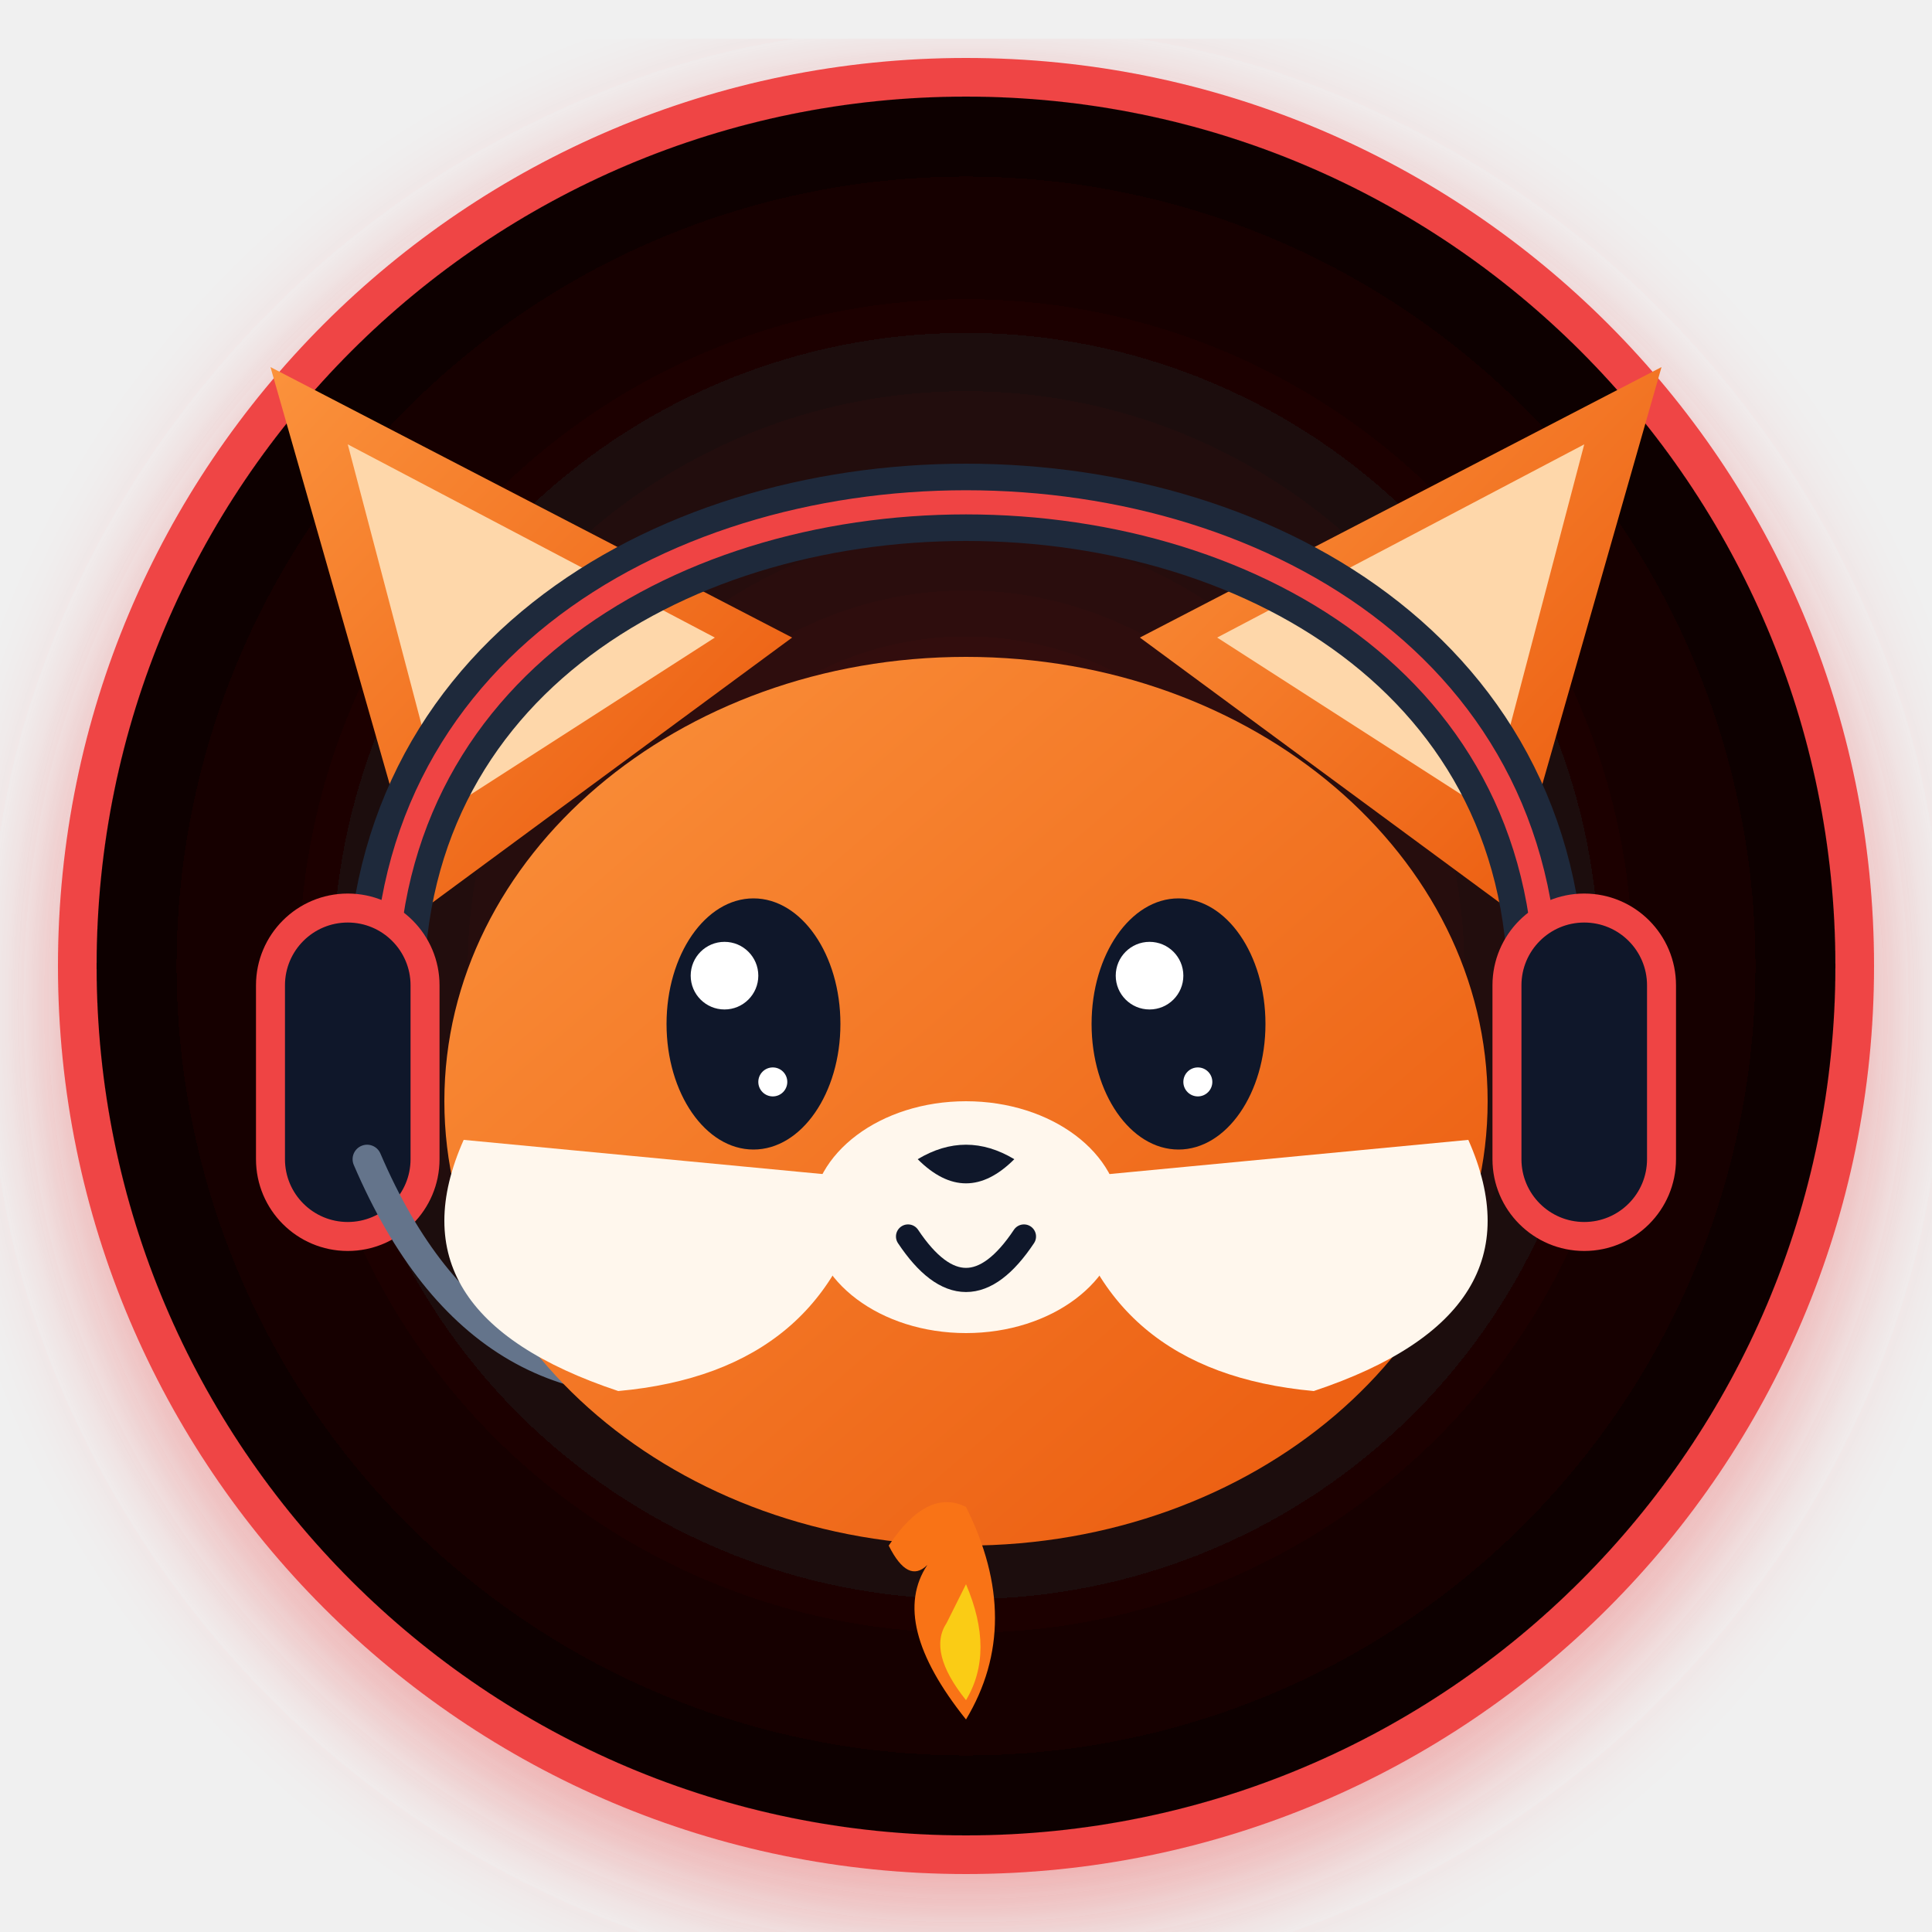
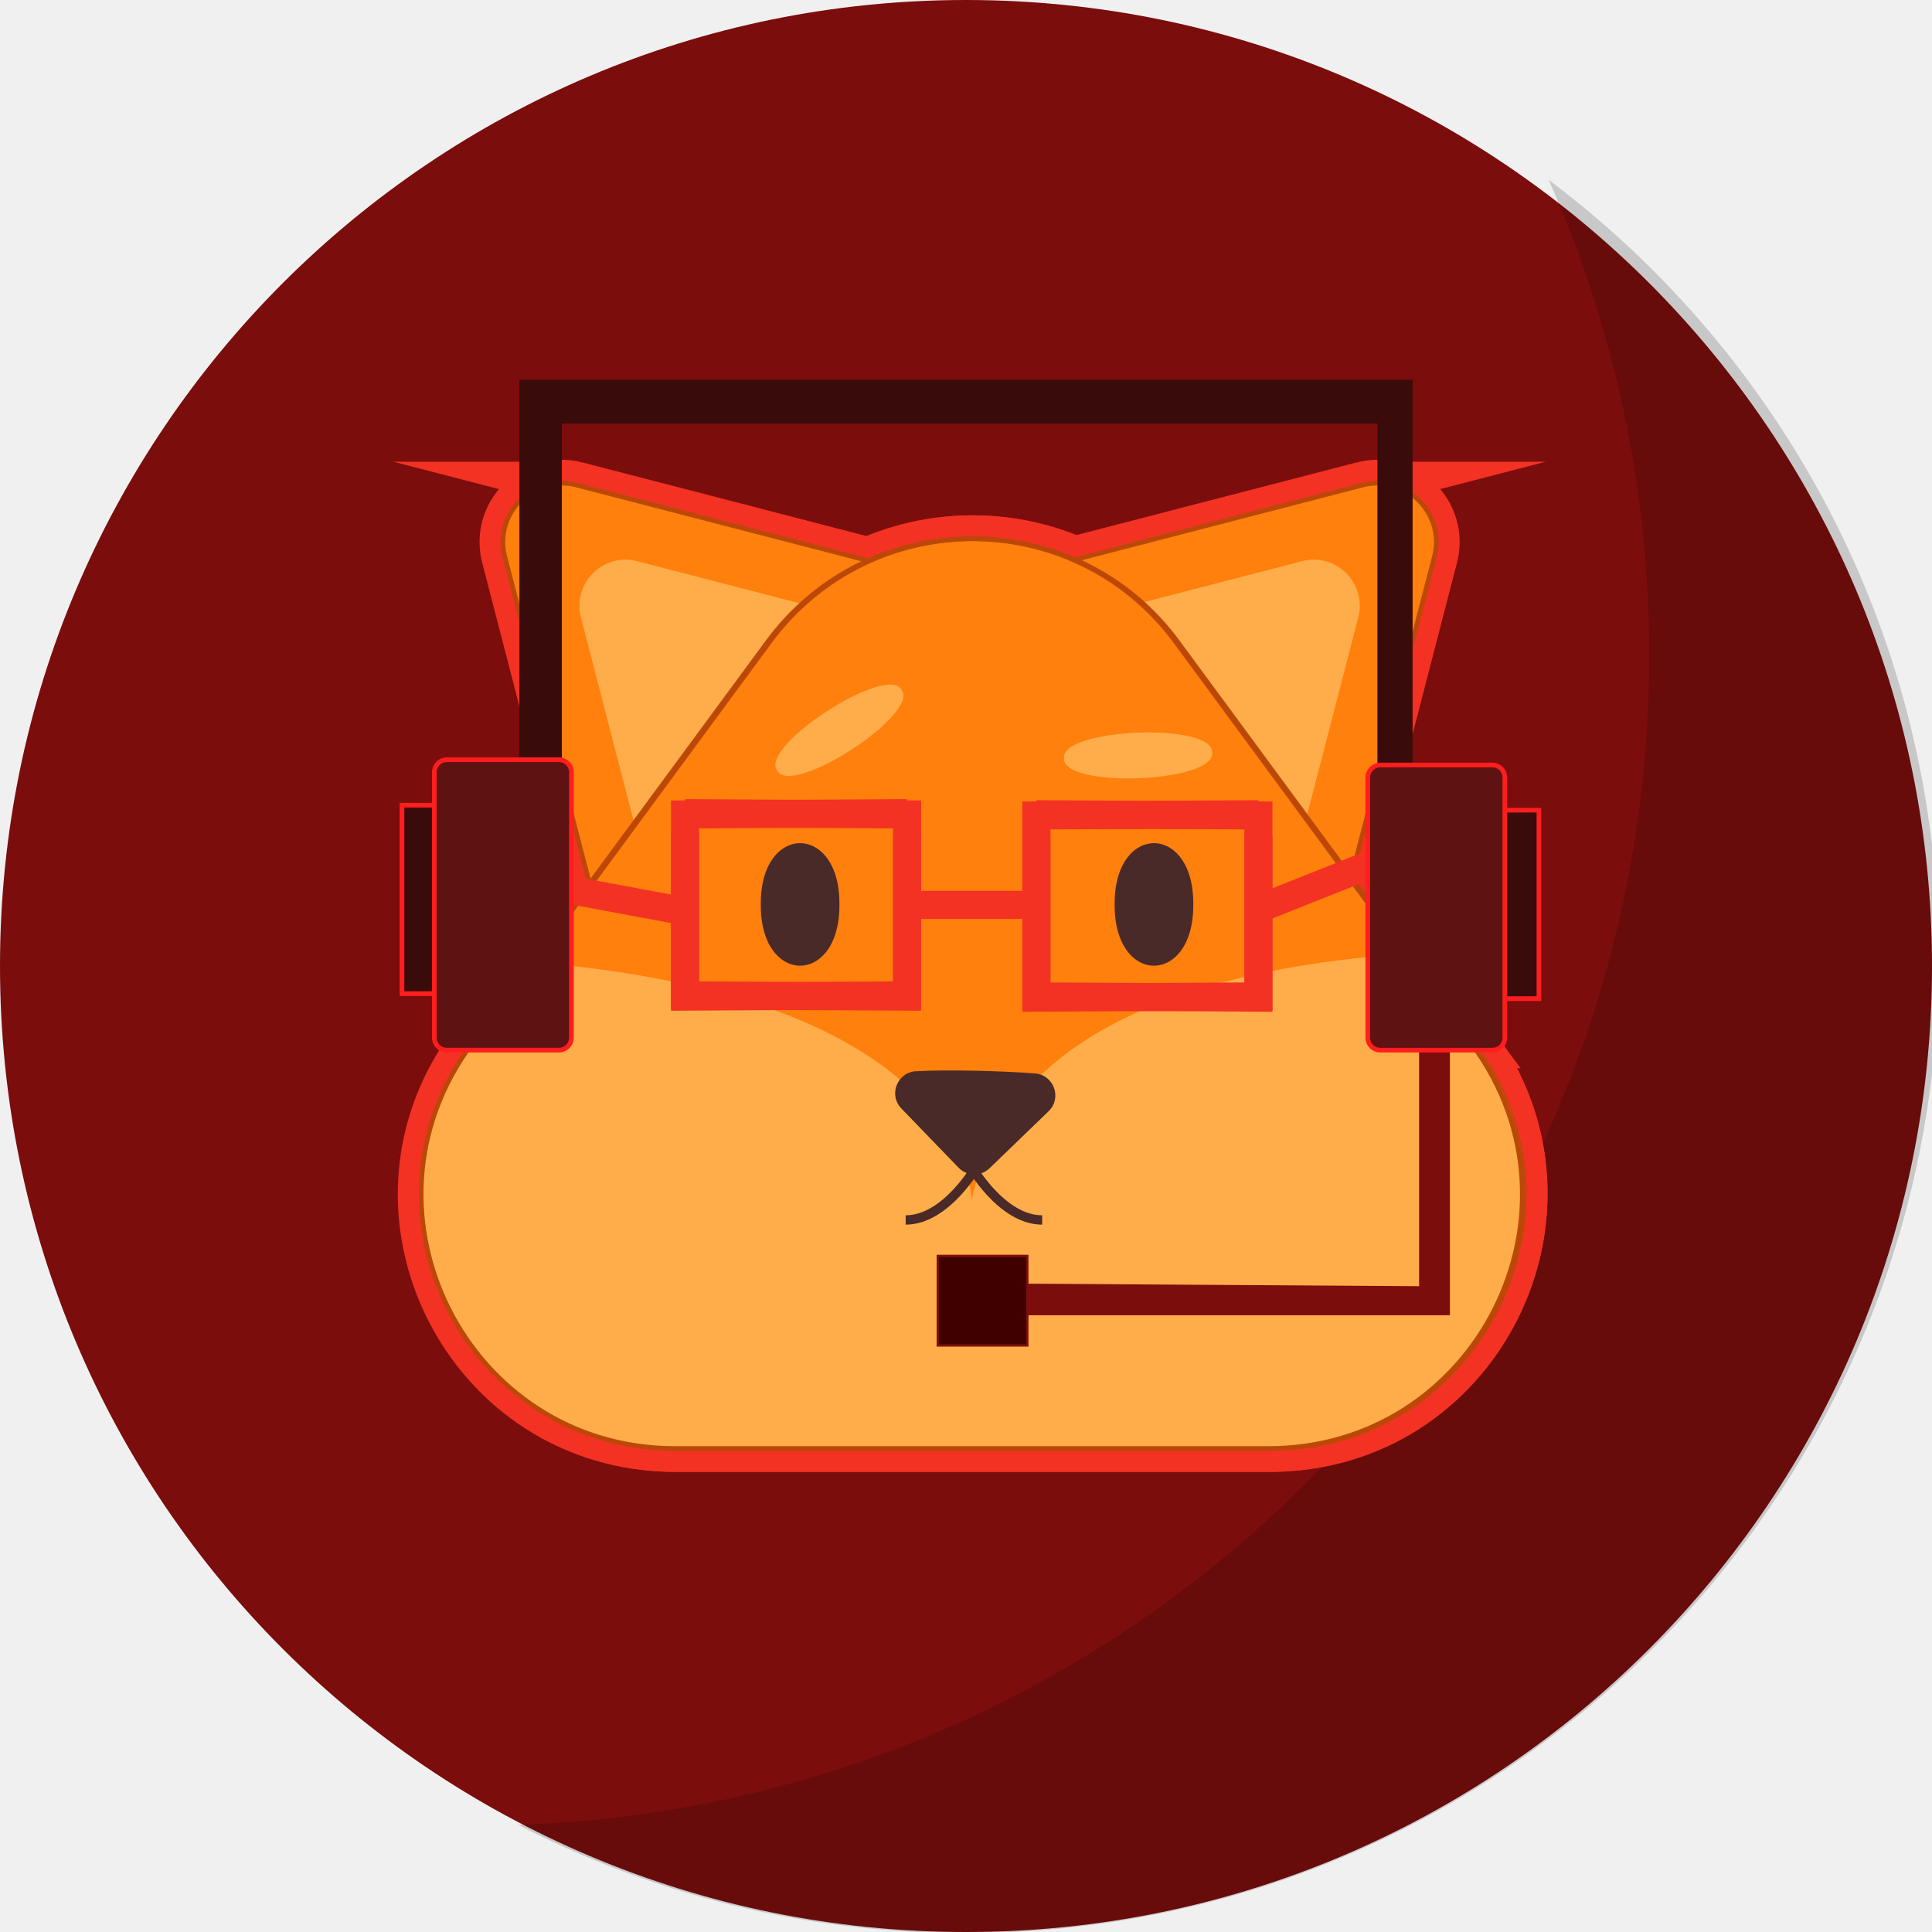
- <svg xmlns="http://www.w3.org/2000/svg" viewBox="0 0 200 200" width="200" height="200">
+ <svg xmlns="http://www.w3.org/2000/svg" viewBox="1479.29 318.75 413.14 413.14">
  <defs>
-     <radialGradient id="bg-gamer" cx="50%" cy="50%" r="50%">
-       <stop offset="0%" stop-color="#450a0a" />
-       <stop offset="100%" stop-color="#0a0505" />
-     </radialGradient>
-     <linearGradient id="fur-gamer" x1="0%" y1="0%" x2="100%" y2="100%">
-       <stop offset="0%" stop-color="#fb923c" />
-       <stop offset="100%" stop-color="#ea580c" />
-     </linearGradient>
-     <filter id="glow-gamer" x="-20%" y="-20%" width="140%" height="140%">
-       <feDropShadow dx="0" dy="4" stdDeviation="6" flood-color="#ef4444" flood-opacity="0.45" />
-     </filter>
+     <style>
+       .cls-1 {
+         fill: #492a28;
+       }
+ 
+       .cls-2 {
+         fill: #3f0000;
+       }
+ 
+       .cls-2, .cls-3, .cls-4, .cls-5, .cls-6, .cls-7, .cls-8, .cls-9, .cls-10, .cls-11 {
+         stroke-miterlimit: 10;
+       }
+ 
+       .cls-2, .cls-9 {
+         stroke: #7c0d0d;
+         stroke-width: .5px;
+       }
+ 
+       .cls-12, .cls-9 {
+         fill: #7c0d0d;
+       }
+ 
+       .cls-3, .cls-4 {
+         stroke: #bc4808;
+       }
+ 
+       .cls-3, .cls-5, .cls-6 {
+         fill: none;
+       }
+ 
+       .cls-4 {
+         fill: #ff800d;
+       }
+ 
+       .cls-5 {
+         stroke-width: 6px;
+       }
+ 
+       .cls-5, .cls-11 {
+         stroke: #f33223;
+       }
+ 
+       .cls-6 {
+         stroke: #492a28;
+       }
+ 
+       .cls-6, .cls-7 {
+         stroke-width: 2px;
+       }
+ 
+       .cls-13 {
+         fill: #ffad4a;
+       }
+ 
+       .cls-7 {
+         stroke: #3a0b0b;
+       }
+ 
+       .cls-7, .cls-10 {
+         fill: #3a0b0b;
+       }
+ 
+       .cls-8 {
+         fill: #5e1212;
+       }
+ 
+       .cls-8, .cls-10 {
+         stroke: #ff1d1d;
+       }
+ 
+       .cls-14 {
+         fill: #232221;
+       }
+ 
+       .cls-15 {
+         fill: #030000;
+         opacity: .17;
+       }
+ 
+       .cls-11 {
+         fill: #f33223;
+         stroke-width: 10px;
+       }
+     </style>
  </defs>
-   <circle cx="100" cy="100" r="92" fill="url(#bg-gamer)" stroke="#ef4444" stroke-width="4" filter="url(#glow-gamer)" />
-   <path d="M 44 94 L 28 38 L 82 66 Z" fill="url(#fur-gamer)" />
-   <path d="M 46 84 L 36 46 L 74 66 Z" fill="#fed7aa" />
-   <path d="M 156 94 L 172 38 L 118 66 Z" fill="url(#fur-gamer)" />
-   <path d="M 154 84 L 164 46 L 126 66 Z" fill="#fed7aa" />
-   <path d="M 40 106 C 36 34 164 34 160 106" fill="none" stroke="#1e293b" stroke-width="8" stroke-linecap="round" />
-   <path d="M 40 106 C 36 34 164 34 160 106" fill="none" stroke="#ef4444" stroke-width="2.5" stroke-linecap="round" />
-   <rect x="28" y="94" width="16" height="34" rx="8" fill="#0f172a" stroke="#ef4444" stroke-width="3" />
-   <rect x="156" y="94" width="16" height="34" rx="8" fill="#0f172a" stroke="#ef4444" stroke-width="3" />
-   <path d="M 38 120 Q 50 148 76 142" fill="none" stroke="#64748b" stroke-width="3" stroke-linecap="round" />
-   <circle cx="76" cy="142" r="4" fill="#ef4444" />
-   <ellipse cx="100" cy="114" rx="54" ry="46" fill="url(#fur-gamer)" />
-   <path d="M 48 118 Q 40 136 64 144 Q 86 142 90 122 Z" fill="#fff7ed" />
-   <path d="M 152 118 Q 160 136 136 144 Q 114 142 110 122 Z" fill="#fff7ed" />
-   <ellipse cx="78" cy="106" rx="9" ry="13" fill="#0f172a" />
-   <circle cx="75" cy="101" r="3.5" fill="#ffffff" />
-   <circle cx="80" cy="112" r="1.5" fill="#ffffff" />
-   <ellipse cx="122" cy="106" rx="9" ry="13" fill="#0f172a" />
-   <circle cx="119" cy="101" r="3.5" fill="#ffffff" />
-   <circle cx="124" cy="112" r="1.5" fill="#ffffff" />
-   <ellipse cx="100" cy="126" rx="16" ry="12" fill="#fff7ed" />
-   <path d="M 95 120 Q 100 117 105 120 Q 100 125 95 120 Z" fill="#0f172a" />
-   <path d="M 94 128 Q 100 137 106 128" fill="none" stroke="#0f172a" stroke-width="2.5" stroke-linecap="round" />
-   <path d="M 100 156 Q 106 168 100 178 Q 92 168 96 162 Q 94 164 92 160 Q 96 154 100 156 Z" fill="#f97316" />
-   <path d="M 100 164 Q 103 171 100 176 Q 96 171 98 168 Z" fill="#facc15" />
+   <g id="Capa_6" data-name="Capa 6">
+     <circle class="cls-12" cx="1685.86" cy="525.32" r="206.57" />
+     <g id="Capa_9" data-name="Capa 9">
+       <path class="cls-15" d="M1810.46,357.21c13.82,31.06,21.51,65.45,21.51,101.63,0,135.41-107.54,245.69-241.87,250.13,28.61,14.79,61.08,23.16,95.51,23.16,115.01,0,208.24-93.23,208.24-208.24,0-68.17-32.76-128.69-83.39-166.68Z" />
+       <path class="cls-14" d="M1606.98,503.77c38.82,2.3,52.8,24.5,54.29,26.03s-38.03-43.64-36.74-40.58" />
+       <path class="cls-14" d="M1606.98,503.77c38.82,2.3,52.8,24.5,54.29,26.03s-38.03-43.64-36.74-40.58" />
+     </g>
+   </g>
+   <g id="Capa_2" data-name="Capa 2">
+     <g>
+       <g>
+         <path class="cls-11" d="M1770.65,422.48l-70.18,18.19c-9.44,2.45-12.65,14.23-5.75,21.12l51.99,51.99c6.9,6.9,18.68,3.69,21.12-5.75l18.18-70.18c2.41-9.31-6.06-17.78-15.37-15.37Z" />
+         <path class="cls-11" d="M1757.71,438.76l-44.42,11.51c-7.39,1.92-9.91,11.14-4.51,16.54l32.91,32.91c5.4,5.4,14.63,2.89,16.54-4.51l11.51-44.42c1.89-7.29-4.75-13.93-12.04-12.04Z" />
+       </g>
+       <g>
+         <path class="cls-11" d="M1602.61,422.48l70.18,18.19c9.44,2.45,12.65,14.23,5.75,21.12l-51.99,51.99c-6.9,6.9-18.68,3.69-21.12-5.75l-18.18-70.18c-2.41-9.31,6.06-17.78,15.37-15.37Z" />
+         <path class="cls-11" d="M1615.55,438.76l44.42,11.51c7.39,1.92,9.91,11.14,4.51,16.54l-32.91,32.91c-5.4,5.4-14.63,2.89-16.54-4.51l-11.51-44.42c-1.89-7.29,4.75-13.93,12.04-12.04Z" />
+       </g>
+       <path class="cls-11" d="M1794.57,542.2l-63.46-86.19c-21.65-29.41-65.61-29.41-87.26,0l-44.67,60.67c2.09,2.89.81,8.14-3.86,8.14h-2.14l-12.8,17.38c-26.34,35.77-.8,86.3,43.63,86.3h126.92c44.43,0,69.97-50.53,43.63-86.3Z" />
+       <path class="cls-11" d="M1794.57,541.95l-14.17-19.25c-39.52,2.6-85.8,14.1-93.31,52.78,0,0-.26-42.45-90.94-50.72-.26.04-.53.06-.82.06h-2.32l-12.61,17.13c-26.34,35.77-.8,86.3,43.63,86.3h126.92c44.43,0,69.97-50.53,43.63-86.3Z" />
+       <g>
+         <path class="cls-11" d="M1703.53,556.37l-12.62,12.19c-1.87,1.8-4.85,1.75-6.65-.12l-12.22-12.65c-2.85-2.95-.82-7.88,3.28-7.97,6.33-.37,18.84-.05,25.19.47,4.1.22,5.97,5.23,3.02,8.08Z" />
+         <path class="cls-11" d="M1688.22,568s-6.55,11.63-15.26,11.63" />
+         <path class="cls-11" d="M1686.89,568s6.55,11.63,15.26,11.63" />
+         <path class="cls-11" d="M1658.79,512.15c.16,17.47-16.97,17.47-16.81,0-.16-17.46,16.97-17.46,16.81,0Z" />
+         <path class="cls-11" d="M1734.46,512.15c.16,17.47-16.97,17.47-16.81,0-.16-17.46,16.97-17.46,16.81,0Z" />
+         <path class="cls-11" d="M1741.9,482.34c.56,6.5-32.27,6.5-31.71,0-.56-6.5,32.27-6.5,31.71,0Z" />
+         <path class="cls-11" d="M1666.24,482.34c.56,6.5-32.27,6.5-31.71,0-.56-6.5,32.27-6.5,31.71,0Z" />
+       </g>
+       <path class="cls-11" d="M1794.18,542.2l-63.46-86.19c-21.65-29.41-65.61-29.41-87.26,0l-44.48,60.41c2.37,2.82,1.15,8.4-3.65,8.4h-2.53l-12.8,17.38c-26.34,35.77-.8,86.3,43.63,86.3h126.92c44.43,0,69.97-50.53,43.63-86.3Z" />
+       <g>
+         <polyline class="cls-11" points="1625.78 492.64 1673.26 492.91 1673.26 531.87 1625.78 531.6 1625.78 497.01" />
+         <polyline class="cls-11" points="1673.26 492.64 1625.78 492.91 1625.78 531.87 1673.26 531.6 1673.26 497.01" />
+       </g>
+       <g>
+         <polyline class="cls-11" points="1700.91 492.86 1748.39 493.13 1748.39 532.09 1700.91 531.82 1700.91 497.23" />
+         <polyline class="cls-11" points="1748.39 492.86 1700.91 493.13 1700.91 532.09 1748.39 531.82 1748.39 497.23" />
+       </g>
+       <line class="cls-11" x1="1673.26" y1="512.25" x2="1700.91" y2="512.25" />
+       <line class="cls-11" x1="1746.72" y1="513.78" x2="1774.23" y2="502.84" />
+       <line class="cls-11" x1="1626.54" y1="513.78" x2="1597.05" y2="508.31" />
+     </g>
+     <path class="cls-4" d="M1770.65,422.48l-70.18,18.19c-9.44,2.45-12.65,14.23-5.75,21.12l51.99,51.99c6.9,6.9,18.68,3.69,21.12-5.75l18.18-70.18c2.41-9.31-6.06-17.78-15.37-15.37Z" />
+     <path class="cls-13" d="M1757.71,438.76l-44.42,11.51c-7.39,1.92-9.91,11.14-4.51,16.54l32.91,32.91c5.4,5.4,14.63,2.89,16.54-4.51l11.51-44.42c1.89-7.29-4.75-13.93-12.04-12.04Z" />
+     <path class="cls-4" d="M1602.61,422.48l70.18,18.19c9.44,2.45,12.65,14.23,5.75,21.12l-51.99,51.99c-6.9,6.9-18.68,3.69-21.12-5.75l-18.18-70.18c-2.41-9.31,6.06-17.78,15.37-15.37Z" />
+     <path class="cls-13" d="M1615.55,438.76l44.42,11.51c7.39,1.92,9.91,11.14,4.51,16.54l-32.91,32.91c-5.4,5.4-14.63,2.89-16.54-4.51l-11.51-44.42c-1.89-7.29,4.75-13.93,12.04-12.04Z" />
+     <path class="cls-4" d="M1794.57,542.2l-63.46-86.19c-21.65-29.41-65.61-29.41-87.26,0l-44.67,60.67c2.09,2.89.81,8.14-3.86,8.14h-2.14l-12.8,17.38c-26.34,35.77-.8,86.3,43.63,86.3h126.92c44.43,0,69.97-50.53,43.63-86.3Z" />
+     <path class="cls-13" d="M1794.57,541.95l-14.17-19.25c-39.52,2.6-85.8,14.1-93.31,52.78,0,0-.26-42.45-90.94-50.72-.26.04-.53.06-.82.06h-2.32l-12.61,17.13c-26.34,35.77-.8,86.3,43.63,86.3h126.92c44.43,0,69.97-50.53,43.63-86.3Z" />
+     <path class="cls-1" d="M1703.53,556.37l-12.62,12.19c-1.87,1.8-4.85,1.75-6.65-.12l-12.22-12.65c-2.85-2.95-.82-7.88,3.28-7.97,6.33-.37,18.84-.05,25.19.47,4.1.22,5.97,5.23,3.02,8.08Z" />
+     <path class="cls-6" d="M1688.22,568s-6.55,11.63-15.26,11.63" />
+     <path class="cls-6" d="M1686.89,568s6.55,11.63,15.26,11.63" />
+     <path class="cls-1" d="M1658.79,512.15c.16,17.47-16.97,17.47-16.81,0-.16-17.46,16.97-17.46,16.81,0Z" />
+     <path class="cls-1" d="M1734.46,512.15c.16,17.47-16.97,17.47-16.81,0-.16-17.46,16.97-17.46,16.81,0Z" />
+     <path class="cls-13" d="M1738.5,479.66c.82,6.47-31.98,7.78-31.68,1.27-.82-6.47,31.98-7.78,31.68-1.27Z" />
+     <path class="cls-13" d="M1672.08,466.28c4.01,5.14-23.52,23.03-26.59,17.27-4.01-5.14,23.52-23.03,26.59-17.27Z" />
+     <path class="cls-3" d="M1794.18,542.2l-63.46-86.19c-21.65-29.41-65.61-29.41-87.26,0l-44.48,60.41c2.37,2.82,1.15,8.4-3.65,8.4h-2.53l-12.8,17.38c-26.34,35.77-.8,86.3,43.63,86.3h126.92c44.43,0,69.97-50.53,43.63-86.3Z" />
+     <polyline class="cls-5" points="1625.78 492.64 1673.26 492.91 1673.26 531.87 1625.78 531.6 1625.78 497.01" />
+     <polyline class="cls-5" points="1673.26 492.64 1625.78 492.91 1625.78 531.87 1673.26 531.6 1673.26 497.01" />
+     <polyline class="cls-5" points="1700.91 492.86 1748.39 493.13 1748.39 532.09 1700.91 531.82 1700.91 497.23" />
+     <polyline class="cls-5" points="1748.39 492.86 1700.91 493.13 1700.91 532.09 1748.39 531.82 1748.39 497.23" />
+     <line class="cls-5" x1="1673.26" y1="512.25" x2="1700.91" y2="512.25" />
+     <line class="cls-5" x1="1746.72" y1="513.78" x2="1774.23" y2="502.84" />
+     <line class="cls-5" x1="1626.54" y1="513.78" x2="1597.05" y2="508.31" />
+   </g>
+   <g id="Capa_12" data-name="Capa 12">
+     <polygon class="cls-7" points="1591.36 400.96 1591.36 529.35 1598.44 529.35 1598.44 408.32 1774.84 408.32 1774.84 529.35 1780.36 529.35 1780.36 400.96 1591.36 400.96" />
+     <rect class="cls-10" x="1565.25" y="490.93" width="24.85" height="40.3" />
+     <rect class="cls-8" x="1572.17" y="481.21" width="29.31" height="62.1" rx="2.67" ry="2.67" />
+     <rect class="cls-10" x="1783.53" y="492" width="24.85" height="40.3" />
+     <polygon class="cls-9" points="1789.09 530.02 1789.09 599.75 1693.67 599.75 1693.67 593.47 1783 594.04 1783 529.53 1789.09 530.02" />
+     <rect class="cls-8" x="1771.78" y="482.34" width="29.31" height="60.97" rx="2.67" ry="2.67" />
+     <rect class="cls-2" x="1679.83" y="587.32" width="19.14" height="19.14" />
+   </g>
</svg>
